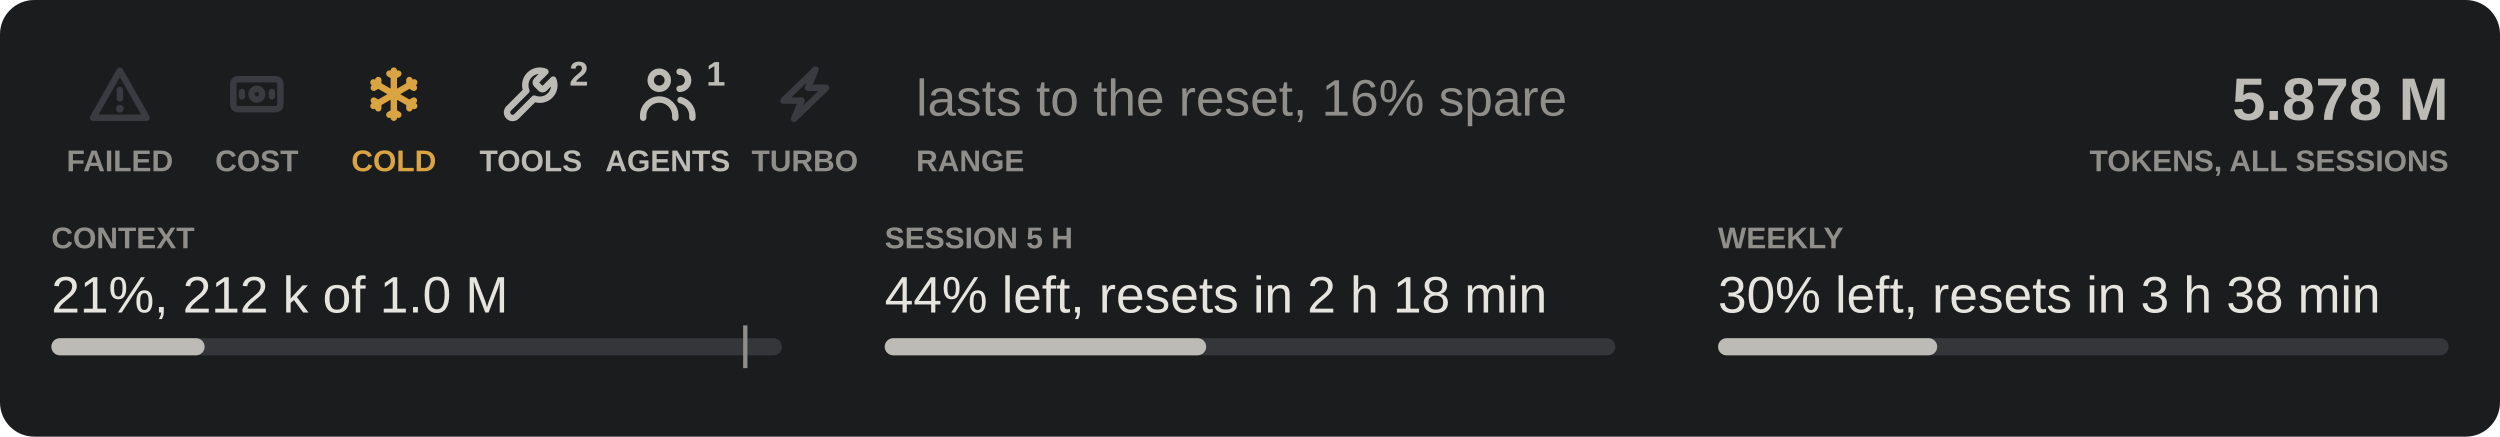
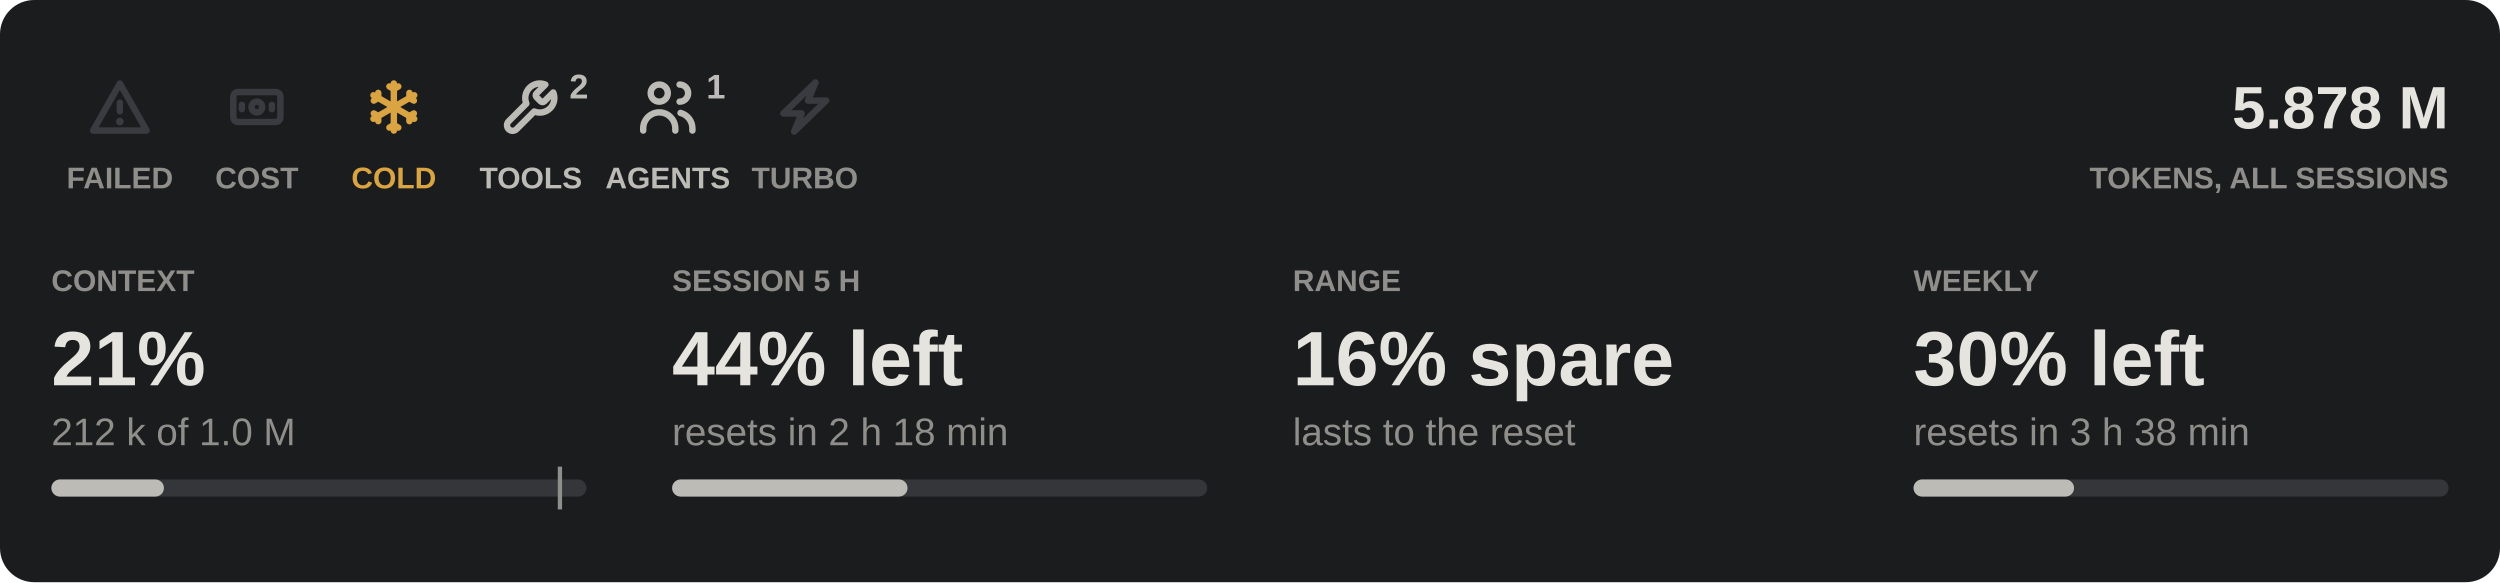
- <svg xmlns="http://www.w3.org/2000/svg" viewBox="0 0 584 102" width="584" height="102">
+ <svg xmlns="http://www.w3.org/2000/svg" viewBox="0 0 584 136" width="584" height="136">
  <rect width="100%" height="100%" rx="8" fill="#1b1c1e" />
  <g transform="translate(12 12)">
-     <g transform="translate(9.0 3)">
+     <g transform="translate(9.0 6)">
      <path d="M7 1.5 L13.25 12.5 H0.75 Z" fill="none" stroke="#3a3b40" stroke-width="1.5" stroke-linecap="round" stroke-linejoin="round" />
      <path d="M7 6 V8" fill="none" stroke="#3a3b40" stroke-width="1.5" stroke-linecap="round" stroke-linejoin="round" />
      <circle cx="7" cy="10.4" r="0.9" fill="#3a3b40" />
    </g>
-     <text x="16" y="28" font-size="7" fill="#8f8e8a" text-anchor="middle" font-weight="600" font-family="'Segoe UI','Helvetica Neue',Arial,sans-serif" style="font-variant-numeric:tabular-nums">FAILED</text>
-     <g transform="translate(41.0 3)">
+     <text x="16" y="32" font-size="7" fill="#8f8e8a" text-anchor="middle" font-weight="600" font-family="'Segoe UI','Helvetica Neue',Arial,sans-serif" style="font-variant-numeric:tabular-nums">FAILED</text>
+     <g transform="translate(41.0 6)">
      <path d="M2.75 3.5 H11.25 Q12.5 3.5 12.5 4.75 V9.25 Q12.5 10.5 11.25 10.5 H2.75 Q1.5 10.5 1.5 9.25 V4.75 Q1.5 3.5 2.75 3.5 Z" fill="none" stroke="#3a3b40" stroke-width="1.5" stroke-linecap="round" stroke-linejoin="round" />
      <circle cx="7" cy="7" r="1.25" fill="none" stroke="#3a3b40" stroke-width="1.5" stroke-linecap="round" stroke-linejoin="round" />
      <path d="M3.5 6.5 V7.5 M10.5 6.5 V7.5" fill="none" stroke="#3a3b40" stroke-width="1.5" stroke-linecap="round" stroke-linejoin="round" />
    </g>
-     <text x="48" y="28" font-size="7" fill="#8f8e8a" text-anchor="middle" font-weight="600" font-family="'Segoe UI','Helvetica Neue',Arial,sans-serif" style="font-variant-numeric:tabular-nums">COST</text>
-     <g transform="translate(73.0 3)">
+     <text x="48" y="32" font-size="7" fill="#8f8e8a" text-anchor="middle" font-weight="600" font-family="'Segoe UI','Helvetica Neue',Arial,sans-serif" style="font-variant-numeric:tabular-nums">COST</text>
+     <g transform="translate(73.0 6)">
      <path d="M7 12.5 L7 1.5 M2.24 9.75 L11.76 4.25 M2.24 4.25 L11.76 9.75 M10.64 4.9 L10.64 3.7 M10.64 4.9 L11.68 5.5 M7 2.8 L5.96 2.2 M7 2.8 L8.04 2.2 M3.36 4.9 L2.32 5.5 M3.36 4.9 L3.36 3.7 M3.36 9.1 L3.36 10.3 M3.36 9.1 L2.32 8.5 M7 11.2 L8.04 11.8 M7 11.2 L5.96 11.8 M10.64 9.1 L11.68 8.5 M10.64 9.1 L10.64 10.3" fill="none" stroke="#d9a441" stroke-width="1.5" stroke-linecap="round" stroke-linejoin="round" />
    </g>
-     <text x="80" y="28" font-size="7" fill="#d9a441" text-anchor="middle" font-weight="600" font-family="'Segoe UI','Helvetica Neue',Arial,sans-serif" style="font-variant-numeric:tabular-nums">COLD</text>
-     <g transform="translate(105.0 3)">
+     <text x="80" y="32" font-size="7" fill="#d9a441" text-anchor="middle" font-weight="600" font-family="'Segoe UI','Helvetica Neue',Arial,sans-serif" style="font-variant-numeric:tabular-nums">COLD</text>
+     <g transform="translate(105.0 6)">
      <path d="M8.32 3.84 A0.6 0.6 0 0 0 8.32 4.69 L9.31 5.68 A0.6 0.6 0 0 0 10.16 5.68 L12.24 3.6 A3.4 3.4 0 0 1 7.8 8.04 L3.66 12.18 A1.3 1.3 0 0 1 1.82 10.34 L5.96 6.2 A3.4 3.4 0 0 1 10.4 1.76 Z" fill="none" stroke="#bdbbb5" stroke-width="1.5" stroke-linecap="round" stroke-linejoin="round" />
    </g>
-     <text x="121" y="8" font-size="8" fill="#bdbbb5" text-anchor="start" font-weight="700" font-family="'Segoe UI','Helvetica Neue',Arial,sans-serif" style="font-variant-numeric:tabular-nums">2</text>
-     <text x="112" y="28" font-size="7" fill="#bdbbb5" text-anchor="middle" font-weight="600" font-family="'Segoe UI','Helvetica Neue',Arial,sans-serif" style="font-variant-numeric:tabular-nums">TOOLS</text>
-     <g transform="translate(137.0 3)">
+     <text x="121" y="11" font-size="8" fill="#bdbbb5" text-anchor="start" font-weight="700" font-family="'Segoe UI','Helvetica Neue',Arial,sans-serif" style="font-variant-numeric:tabular-nums">2</text>
+     <text x="112" y="32" font-size="7" fill="#bdbbb5" text-anchor="middle" font-weight="600" font-family="'Segoe UI','Helvetica Neue',Arial,sans-serif" style="font-variant-numeric:tabular-nums">TOOLS</text>
+     <g transform="translate(137.0 6)">
      <circle cx="5" cy="3.75" r="2" fill="none" stroke="#bdbbb5" stroke-width="1.5" stroke-linecap="round" stroke-linejoin="round" />
      <path d="M1.25 12.5 V12 A3.75 3.75 0 0 1 8.75 12 V12.5" fill="none" stroke="#bdbbb5" stroke-width="1.5" stroke-linecap="round" stroke-linejoin="round" />
      <path d="M9.75 1.75 A2 2 0 0 1 9.75 5.75" fill="none" stroke="#bdbbb5" stroke-width="1.5" stroke-linecap="round" stroke-linejoin="round" />
      <path d="M12.75 12.5 V12 A3.75 3.75 0 0 0 9.97 8.38" fill="none" stroke="#bdbbb5" stroke-width="1.5" stroke-linecap="round" stroke-linejoin="round" />
    </g>
-     <text x="153" y="8" font-size="8" fill="#bdbbb5" text-anchor="start" font-weight="700" font-family="'Segoe UI','Helvetica Neue',Arial,sans-serif" style="font-variant-numeric:tabular-nums">1</text>
-     <text x="144" y="28" font-size="7" fill="#bdbbb5" text-anchor="middle" font-weight="600" font-family="'Segoe UI','Helvetica Neue',Arial,sans-serif" style="font-variant-numeric:tabular-nums">AGENTS</text>
-     <g transform="translate(169.0 3)">
+     <text x="153" y="11" font-size="8" fill="#bdbbb5" text-anchor="start" font-weight="700" font-family="'Segoe UI','Helvetica Neue',Arial,sans-serif" style="font-variant-numeric:tabular-nums">1</text>
+     <text x="144" y="32" font-size="7" fill="#bdbbb5" text-anchor="middle" font-weight="600" font-family="'Segoe UI','Helvetica Neue',Arial,sans-serif" style="font-variant-numeric:tabular-nums">AGENTS</text>
+     <g transform="translate(169.0 6)">
      <path d="M9.5 1.25 L2 8.5 H6.25 L4.5 12.75 L12 5.5 H7.75 Z" fill="none" stroke="#3a3b40" stroke-width="1.5" stroke-linecap="round" stroke-linejoin="round" />
    </g>
-     <text x="176" y="28" font-size="7" fill="#8f8e8a" text-anchor="middle" font-weight="600" font-family="'Segoe UI','Helvetica Neue',Arial,sans-serif" style="font-variant-numeric:tabular-nums">TURBO</text>
-     <text x="202" y="15" font-size="12" fill="#8f8e8a" text-anchor="start" font-weight="400" font-family="'Segoe UI','Helvetica Neue',Arial,sans-serif" style="font-variant-numeric:tabular-nums">lasts to the reset, 16% spare</text>
-     <text x="202" y="28" font-size="7" fill="#8f8e8a" text-anchor="start" font-weight="600" font-family="'Segoe UI','Helvetica Neue',Arial,sans-serif" style="font-variant-numeric:tabular-nums">RANGE</text>
-     <text x="560" y="16" font-size="14" fill="#bdbbb5" text-anchor="end" font-weight="700" font-family="'Segoe UI','Helvetica Neue',Arial,sans-serif" style="font-variant-numeric:tabular-nums">5.878 M</text>
-     <text x="560" y="28" font-size="7" fill="#8f8e8a" text-anchor="end" font-weight="600" font-family="'Segoe UI','Helvetica Neue',Arial,sans-serif" style="font-variant-numeric:tabular-nums">TOKENS, ALL SESSIONS</text>
-     <text x="0" y="46" font-size="7" fill="#8f8e8a" text-anchor="start" font-weight="600" font-family="'Segoe UI','Helvetica Neue',Arial,sans-serif" style="font-variant-numeric:tabular-nums">CONTEXT</text>
-     <text x="0" y="61" font-size="12" fill="#e6e4df" text-anchor="start" font-weight="400" font-family="'Segoe UI','Helvetica Neue',Arial,sans-serif" style="font-variant-numeric:tabular-nums">21%, 212 k of 1.0 M</text>
-     <rect x="0" y="67" width="170.667" height="4" rx="2" fill="#34363a" />
-     <rect x="0" y="67" width="35.8" height="4" rx="2" fill="#bdbbb5" />
-     <rect x="161.6" y="64" width="1" height="10" fill="#8f8e8a" />
-     <text x="194.667" y="46" font-size="7" fill="#8f8e8a" text-anchor="start" font-weight="600" font-family="'Segoe UI','Helvetica Neue',Arial,sans-serif" style="font-variant-numeric:tabular-nums">SESSION 5 H</text>
-     <text x="194.667" y="61" font-size="12" fill="#e6e4df" text-anchor="start" font-weight="400" font-family="'Segoe UI','Helvetica Neue',Arial,sans-serif" style="font-variant-numeric:tabular-nums">44% left, resets in 2 h 18 min</text>
-     <rect x="194.667" y="67" width="170.667" height="4" rx="2" fill="#34363a" />
-     <rect x="194.667" y="67" width="75.1" height="4" rx="2" fill="#bdbbb5" />
-     <text x="389.333" y="46" font-size="7" fill="#8f8e8a" text-anchor="start" font-weight="600" font-family="'Segoe UI','Helvetica Neue',Arial,sans-serif" style="font-variant-numeric:tabular-nums">WEEKLY</text>
-     <text x="389.333" y="61" font-size="12" fill="#e6e4df" text-anchor="start" font-weight="400" font-family="'Segoe UI','Helvetica Neue',Arial,sans-serif" style="font-variant-numeric:tabular-nums">30% left, resets in 3 h 38 min</text>
-     <rect x="389.333" y="67" width="170.667" height="4" rx="2" fill="#34363a" />
-     <rect x="389.333" y="67" width="51.2" height="4" rx="2" fill="#bdbbb5" />
+     <text x="176" y="32" font-size="7" fill="#8f8e8a" text-anchor="middle" font-weight="600" font-family="'Segoe UI','Helvetica Neue',Arial,sans-serif" style="font-variant-numeric:tabular-nums">TURBO</text>
+     <text x="560" y="18" font-size="14" fill="#e6e4df" text-anchor="end" font-weight="700" font-family="'Segoe UI','Helvetica Neue',Arial,sans-serif" style="font-variant-numeric:tabular-nums">5.878 M</text>
+     <text x="560" y="32" font-size="7" fill="#8f8e8a" text-anchor="end" font-weight="600" font-family="'Segoe UI','Helvetica Neue',Arial,sans-serif" style="font-variant-numeric:tabular-nums">TOKENS, ALL SESSIONS</text>
+     <text x="0" y="56" font-size="7" fill="#8f8e8a" text-anchor="start" font-weight="600" font-family="'Segoe UI','Helvetica Neue',Arial,sans-serif" style="font-variant-numeric:tabular-nums">CONTEXT</text>
+     <text x="0" y="78" font-size="18" fill="#e6e4df" text-anchor="start" font-weight="700" font-family="'Segoe UI','Helvetica Neue',Arial,sans-serif" style="font-variant-numeric:tabular-nums">21%</text>
+     <text x="0" y="92" font-size="9" fill="#8f8e8a" text-anchor="start" font-weight="400" font-family="'Segoe UI','Helvetica Neue',Arial,sans-serif" style="font-variant-numeric:tabular-nums">212 k of 1.0 M</text>
+     <rect x="0" y="100" width="125" height="4" rx="2" fill="#34363a" />
+     <rect x="0" y="100" width="26.3" height="4" rx="2" fill="#bdbbb5" />
+     <rect x="118.3" y="97" width="1" height="10" fill="#8f8e8a" />
+     <text x="145" y="56" font-size="7" fill="#8f8e8a" text-anchor="start" font-weight="600" font-family="'Segoe UI','Helvetica Neue',Arial,sans-serif" style="font-variant-numeric:tabular-nums">SESSION 5 H</text>
+     <text x="145" y="78" font-size="18" fill="#e6e4df" text-anchor="start" font-weight="700" font-family="'Segoe UI','Helvetica Neue',Arial,sans-serif" style="font-variant-numeric:tabular-nums">44% left</text>
+     <text x="145" y="92" font-size="9" fill="#8f8e8a" text-anchor="start" font-weight="400" font-family="'Segoe UI','Helvetica Neue',Arial,sans-serif" style="font-variant-numeric:tabular-nums">resets in 2 h 18 min</text>
+     <rect x="145" y="100" width="125" height="4" rx="2" fill="#34363a" />
+     <rect x="145" y="100" width="55.0" height="4" rx="2" fill="#bdbbb5" />
+     <text x="290" y="56" font-size="7" fill="#8f8e8a" text-anchor="start" font-weight="600" font-family="'Segoe UI','Helvetica Neue',Arial,sans-serif" style="font-variant-numeric:tabular-nums">RANGE</text>
+     <text x="290" y="78" font-size="18" fill="#e6e4df" text-anchor="start" font-weight="700" font-family="'Segoe UI','Helvetica Neue',Arial,sans-serif" style="font-variant-numeric:tabular-nums">16% spare</text>
+     <text x="290" y="92" font-size="9" fill="#8f8e8a" text-anchor="start" font-weight="400" font-family="'Segoe UI','Helvetica Neue',Arial,sans-serif" style="font-variant-numeric:tabular-nums">lasts to the reset</text>
+     <text x="435" y="56" font-size="7" fill="#8f8e8a" text-anchor="start" font-weight="600" font-family="'Segoe UI','Helvetica Neue',Arial,sans-serif" style="font-variant-numeric:tabular-nums">WEEKLY</text>
+     <text x="435" y="78" font-size="18" fill="#e6e4df" text-anchor="start" font-weight="700" font-family="'Segoe UI','Helvetica Neue',Arial,sans-serif" style="font-variant-numeric:tabular-nums">30% left</text>
+     <text x="435" y="92" font-size="9" fill="#8f8e8a" text-anchor="start" font-weight="400" font-family="'Segoe UI','Helvetica Neue',Arial,sans-serif" style="font-variant-numeric:tabular-nums">resets in 3 h 38 min</text>
+     <rect x="435" y="100" width="125" height="4" rx="2" fill="#34363a" />
+     <rect x="435" y="100" width="37.5" height="4" rx="2" fill="#bdbbb5" />
  </g>
</svg>
